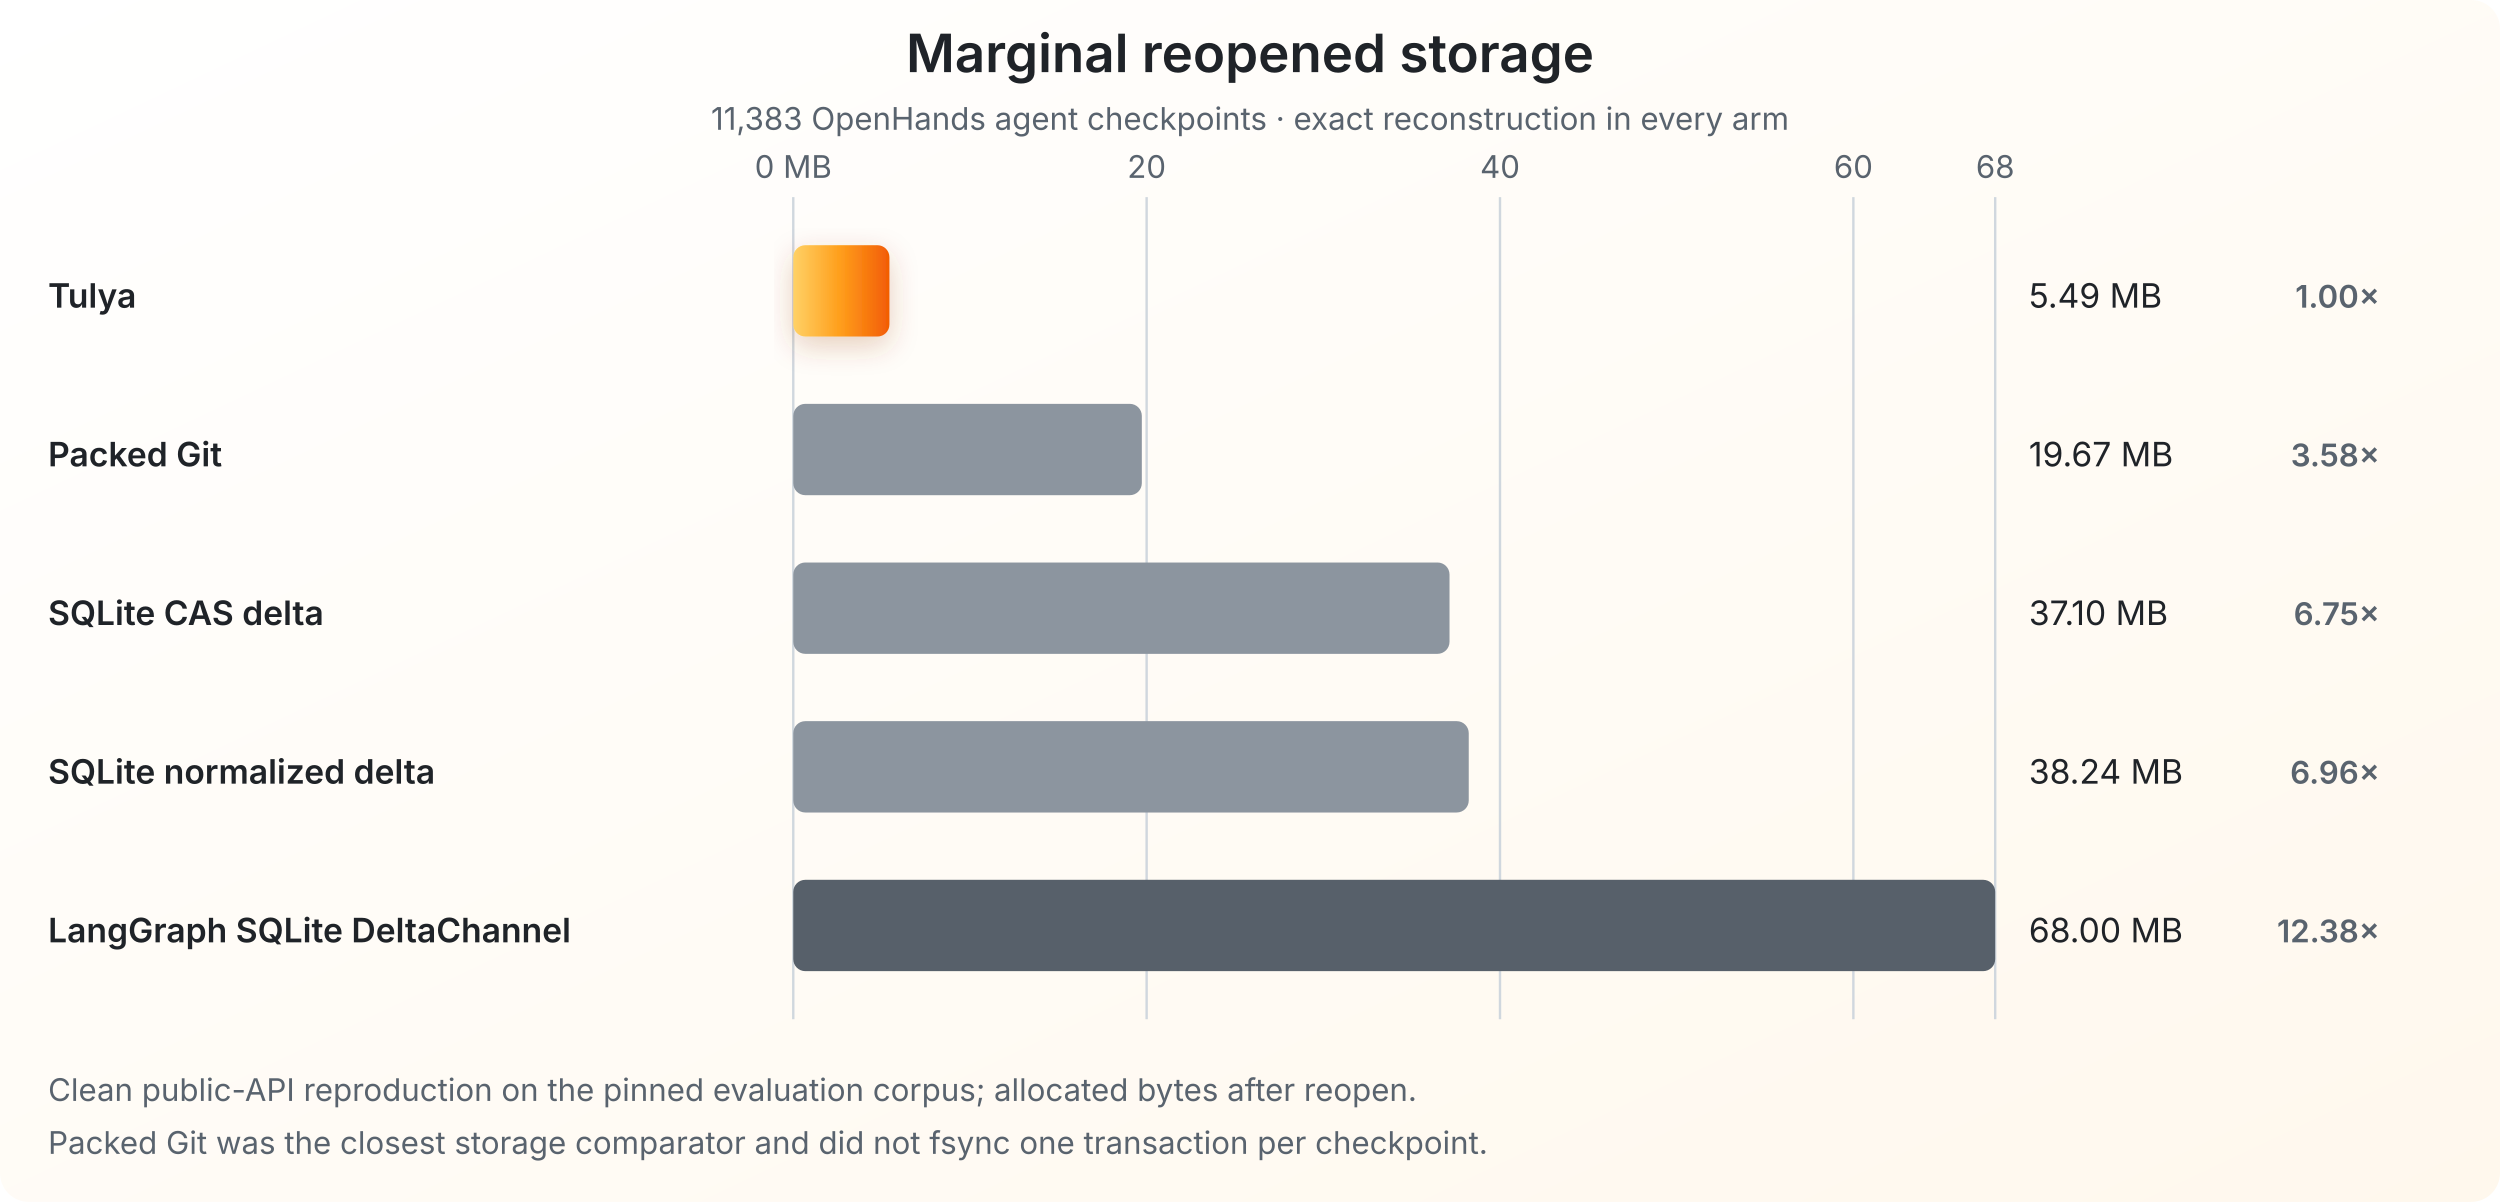
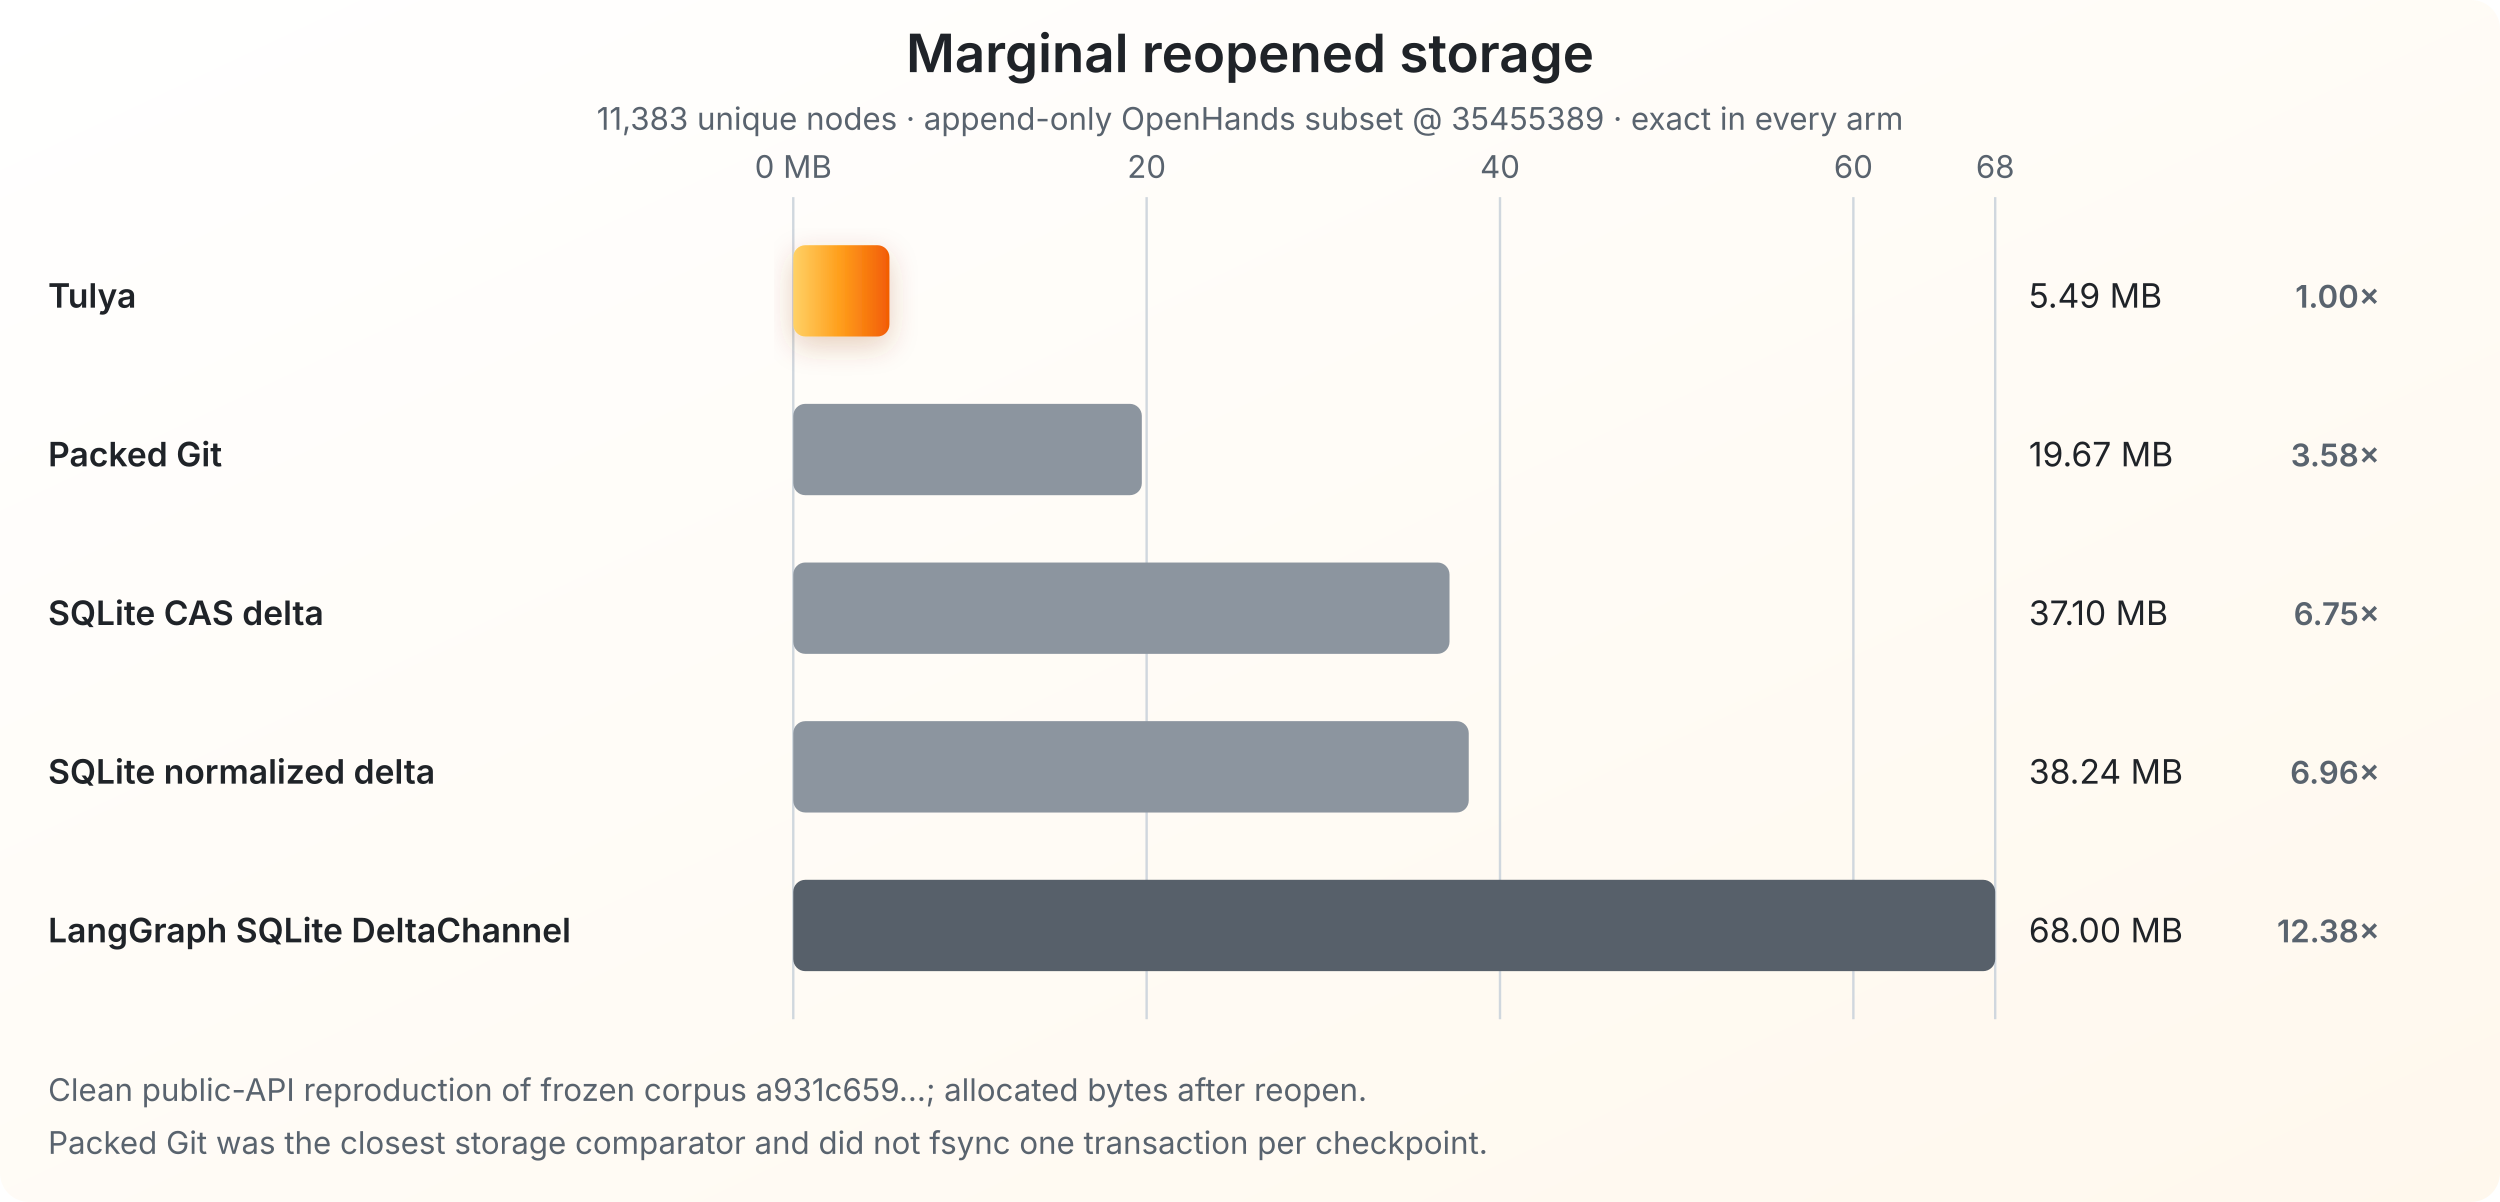
<svg xmlns="http://www.w3.org/2000/svg" width="1040" height="500" viewBox="0 0 1040 500" role="img" aria-labelledby="title description">
  <defs>
    <linearGradient id="canvas" x1="0" y1="0" x2="1" y2="1">
      <stop class="canvas-start" offset="0" />
      <stop class="canvas-end" offset="1" />
    </linearGradient>
    <linearGradient id="saffron" x1="0" y1="0" x2="1" y2="0">
      <stop offset="0" stop-color="#ffd166" />
      <stop offset="0.48" stop-color="#ff9f1c" />
      <stop offset="1" stop-color="#f25c05" />
    </linearGradient>
    <filter id="soft-shadow" x="-20%" y="-30%" width="150%" height="180%">
      <feDropShadow dx="0" dy="4" stdDeviation="6" flood-color="#9a4300" flood-opacity="0.24" />
    </filter>
  </defs>
  <style>
    .background { fill: url(#canvas); }
    .canvas-start { stop-color: #ffffff; }
    .canvas-end { stop-color: #fff8ed; }
    text { font-family: -apple-system, BlinkMacSystemFont, "Segoe UI", sans-serif; fill: #1f2328; }
    .title { font-size: 22px; font-weight: 600; }
    .subtitle, .axis, .footnote { font-size: 13px; fill: #59636e; }
    .name { font-size: 14px; font-weight: 600; }
    .value { font-size: 14px; font-variant-numeric: tabular-nums; }
    .ratio { font-size: 13px; font-weight: 600; fill: #59636e; }
    .grid { stroke: #d0d7de; stroke-width: 1; }
    .bar-tulya { fill: url(#saffron); filter: url(#soft-shadow); }
    .bar-other { fill: #8c959f; }
    .bar-langgraph { fill: #57606a; }
    @media (prefers-color-scheme: dark) {
      .canvas-start { stop-color: #0d1117; }
      .canvas-end { stop-color: #21150d; }
      text { fill: #f0f6fc; }
      .subtitle, .axis, .footnote, .ratio { fill: #9da7b3; }
      .grid { stroke: #30363d; }
      .bar-other { fill: #6e7681; }
      .bar-langgraph { fill: #8c959f; }
    }
  </style>
  <rect class="background" width="1040" height="500" rx="12" />
  <text class="title" x="520" y="30" text-anchor="middle">Marginal reopened storage</text>
-   <text class="subtitle" x="520" y="54" text-anchor="middle">11,383 OpenHands agent checkpoints · exact reconstruction in every arm</text>
+   <text class="subtitle" x="520" y="54" text-anchor="middle">11,383 unique nodes · append-only OpenHands subset @ 35455389 · exact in every arm</text>
  <line class="grid" x1="330" y1="82" x2="330" y2="424" />
  <line class="grid" x1="477" y1="82" x2="477" y2="424" />
  <line class="grid" x1="624" y1="82" x2="624" y2="424" />
  <line class="grid" x1="771" y1="82" x2="771" y2="424" />
  <line class="grid" x1="830" y1="82" x2="830" y2="424" />
  <text class="axis" x="330" y="74" text-anchor="middle">0 MB</text>
  <text class="axis" x="477" y="74" text-anchor="middle">20</text>
  <text class="axis" x="624" y="74" text-anchor="middle">40</text>
  <text class="axis" x="771" y="74" text-anchor="middle">60</text>
  <text class="axis" x="830" y="74" text-anchor="middle">68</text>
  <text class="name" x="20" y="128">Tulya</text>
  <rect class="bar-tulya" x="330" y="102" width="40" height="38" rx="5" />
  <text class="value" x="844" y="128">5.49 MB</text>
  <text class="ratio" x="990" y="128" text-anchor="end">1.00×</text>
  <text class="name" x="20" y="194">Packed Git</text>
  <rect class="bar-other" x="330" y="168" width="145" height="38" rx="5" />
  <text class="value" x="844" y="194">19.67 MB</text>
  <text class="ratio" x="990" y="194" text-anchor="end">3.58×</text>
  <text class="name" x="20" y="260">SQLite CAS delta</text>
  <rect class="bar-other" x="330" y="234" width="273" height="38" rx="5" />
  <text class="value" x="844" y="260">37.10 MB</text>
  <text class="ratio" x="990" y="260" text-anchor="end">6.75×</text>
  <text class="name" x="20" y="326">SQLite normalized delta</text>
  <rect class="bar-other" x="330" y="300" width="281" height="38" rx="5" />
  <text class="value" x="844" y="326">38.24 MB</text>
  <text class="ratio" x="990" y="326" text-anchor="end">6.96×</text>
  <text class="name" x="20" y="392">LangGraph SQLite DeltaChannel</text>
  <rect class="bar-langgraph" x="330" y="366" width="500" height="38" rx="5" />
  <text class="value" x="844" y="392">68.00 MB</text>
  <text class="ratio" x="990" y="392" text-anchor="end">12.38×</text>
-   <text class="footnote" x="20" y="458">Clean public-API reproduction on the pinned evaluation corpus; allocated bytes after reopen.</text>
+   <text class="footnote" x="20" y="458">Clean public-API reproduction of frozen corpus a931c659…; allocated bytes after reopen.</text>
  <text class="footnote" x="20" y="480">Packed Git was the closest storage comparator and did not fsync one transaction per checkpoint.</text>
</svg>
